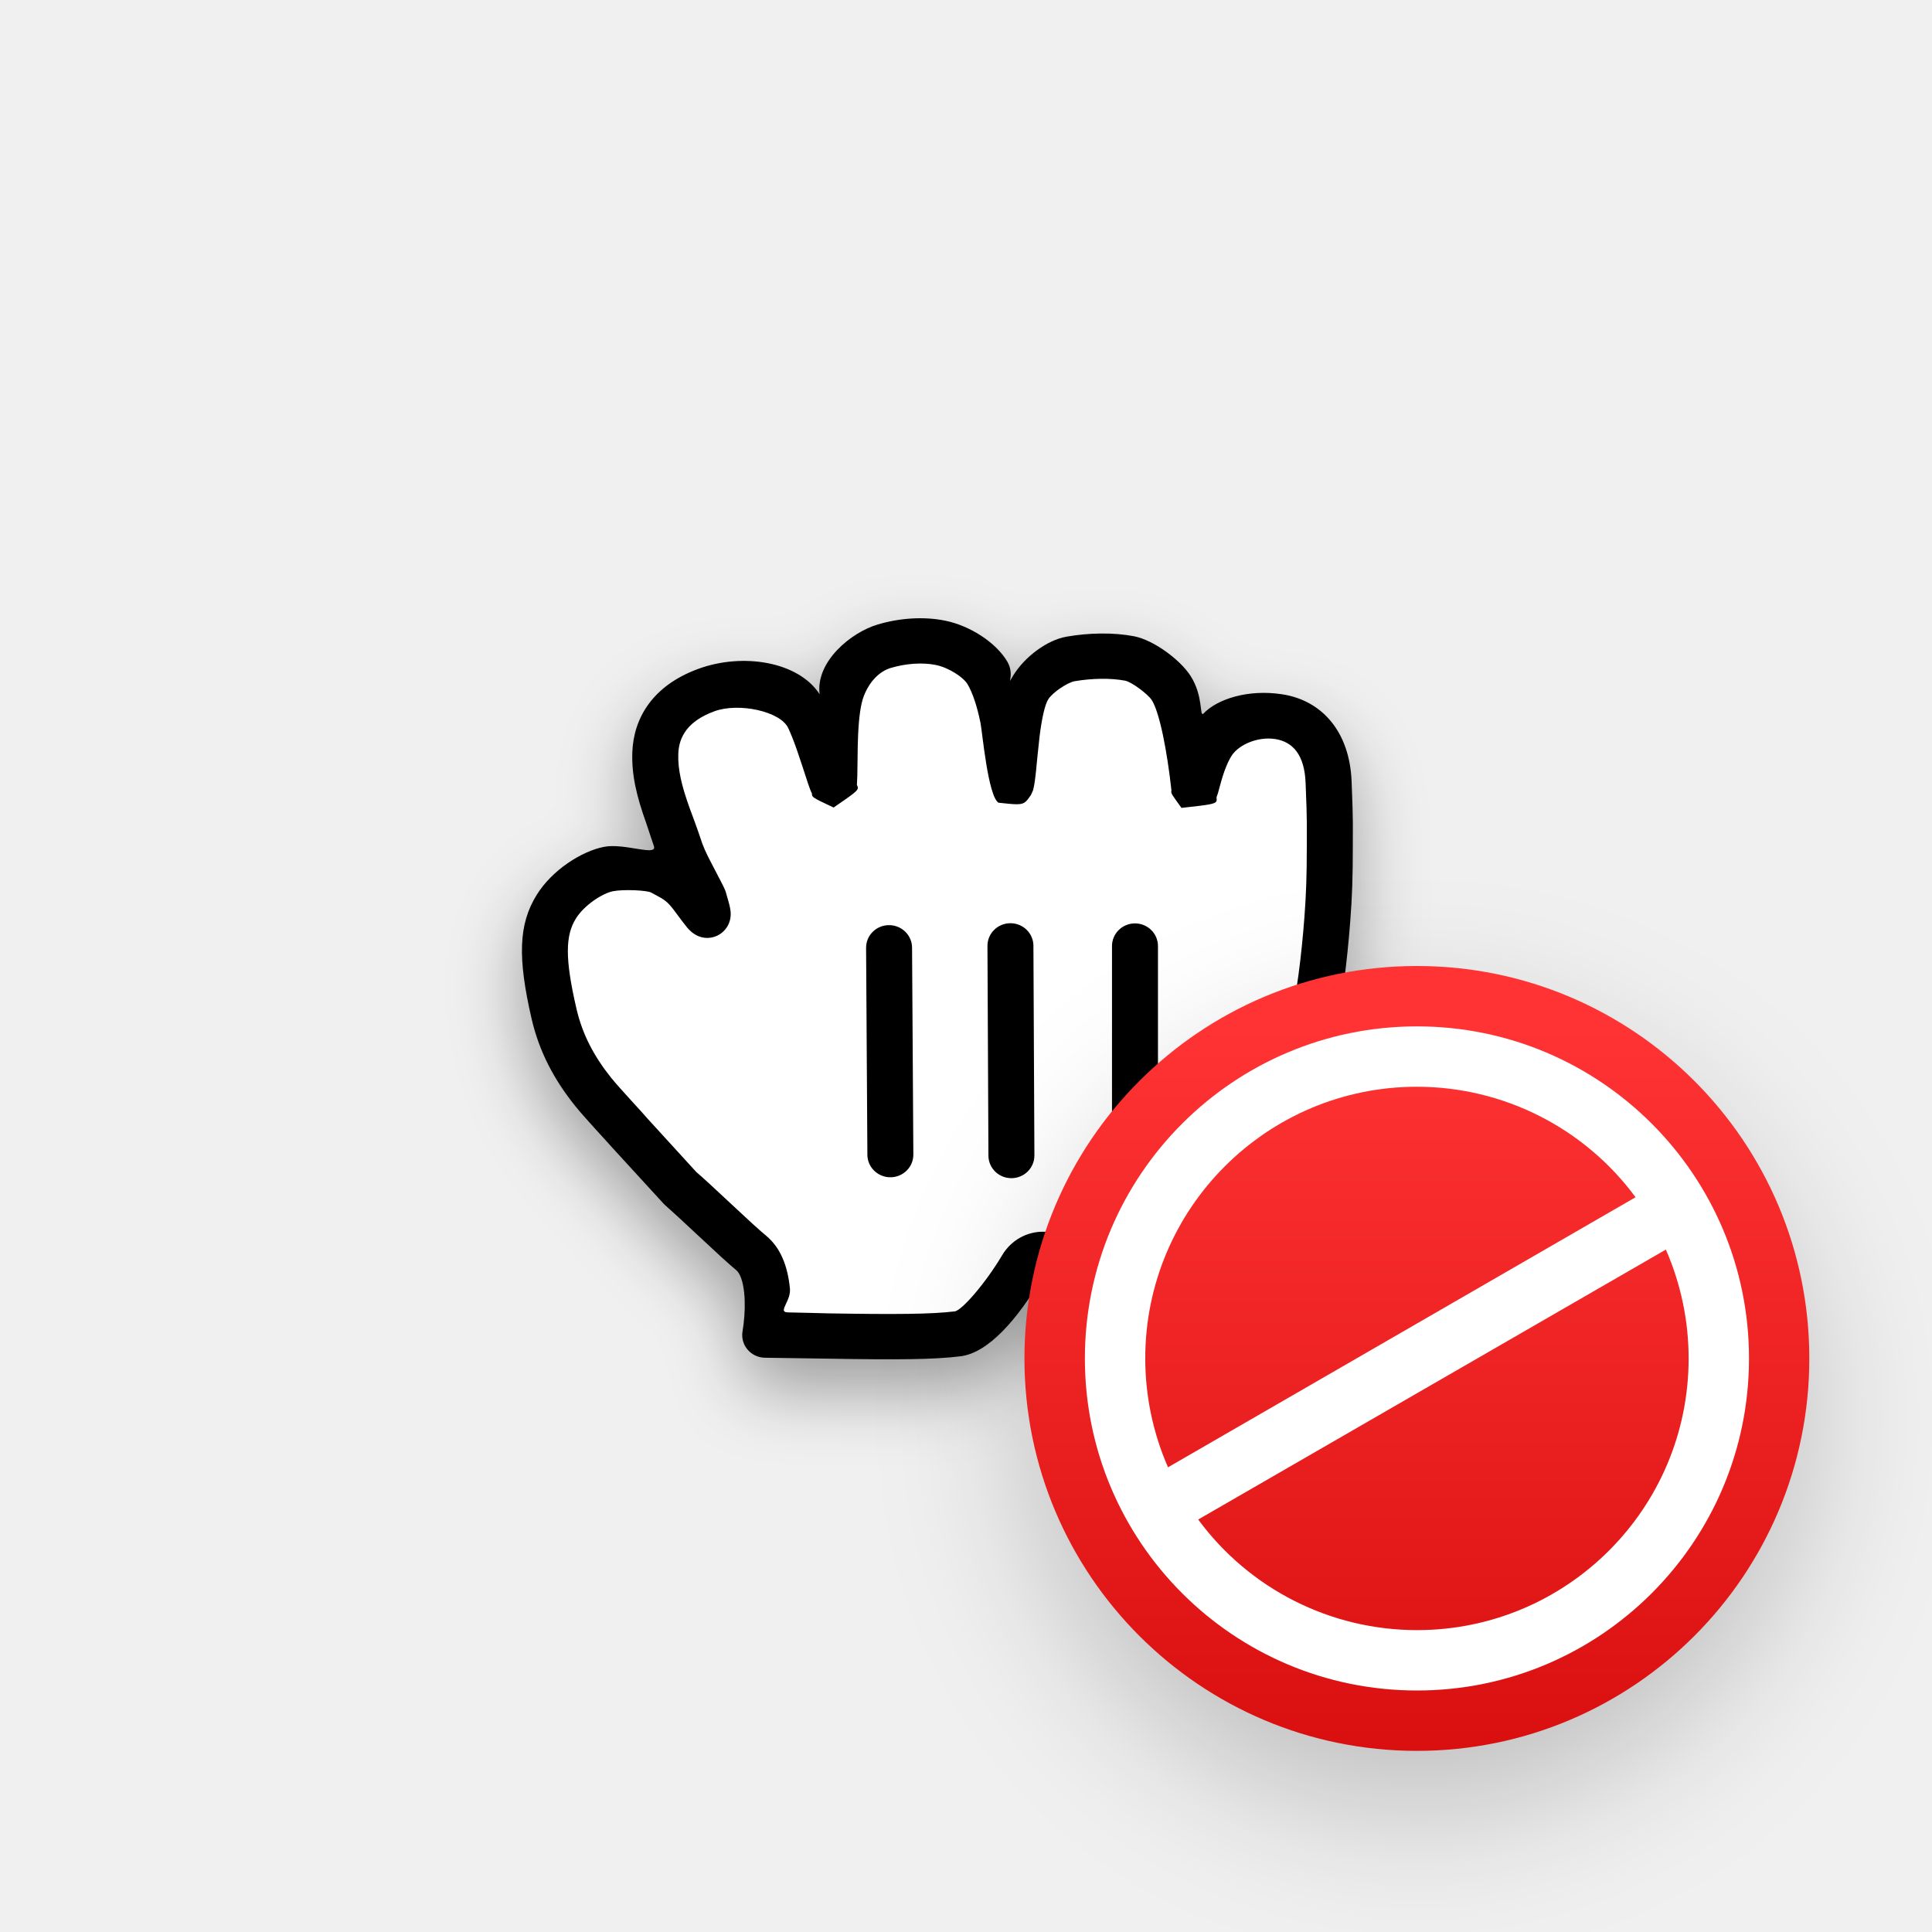
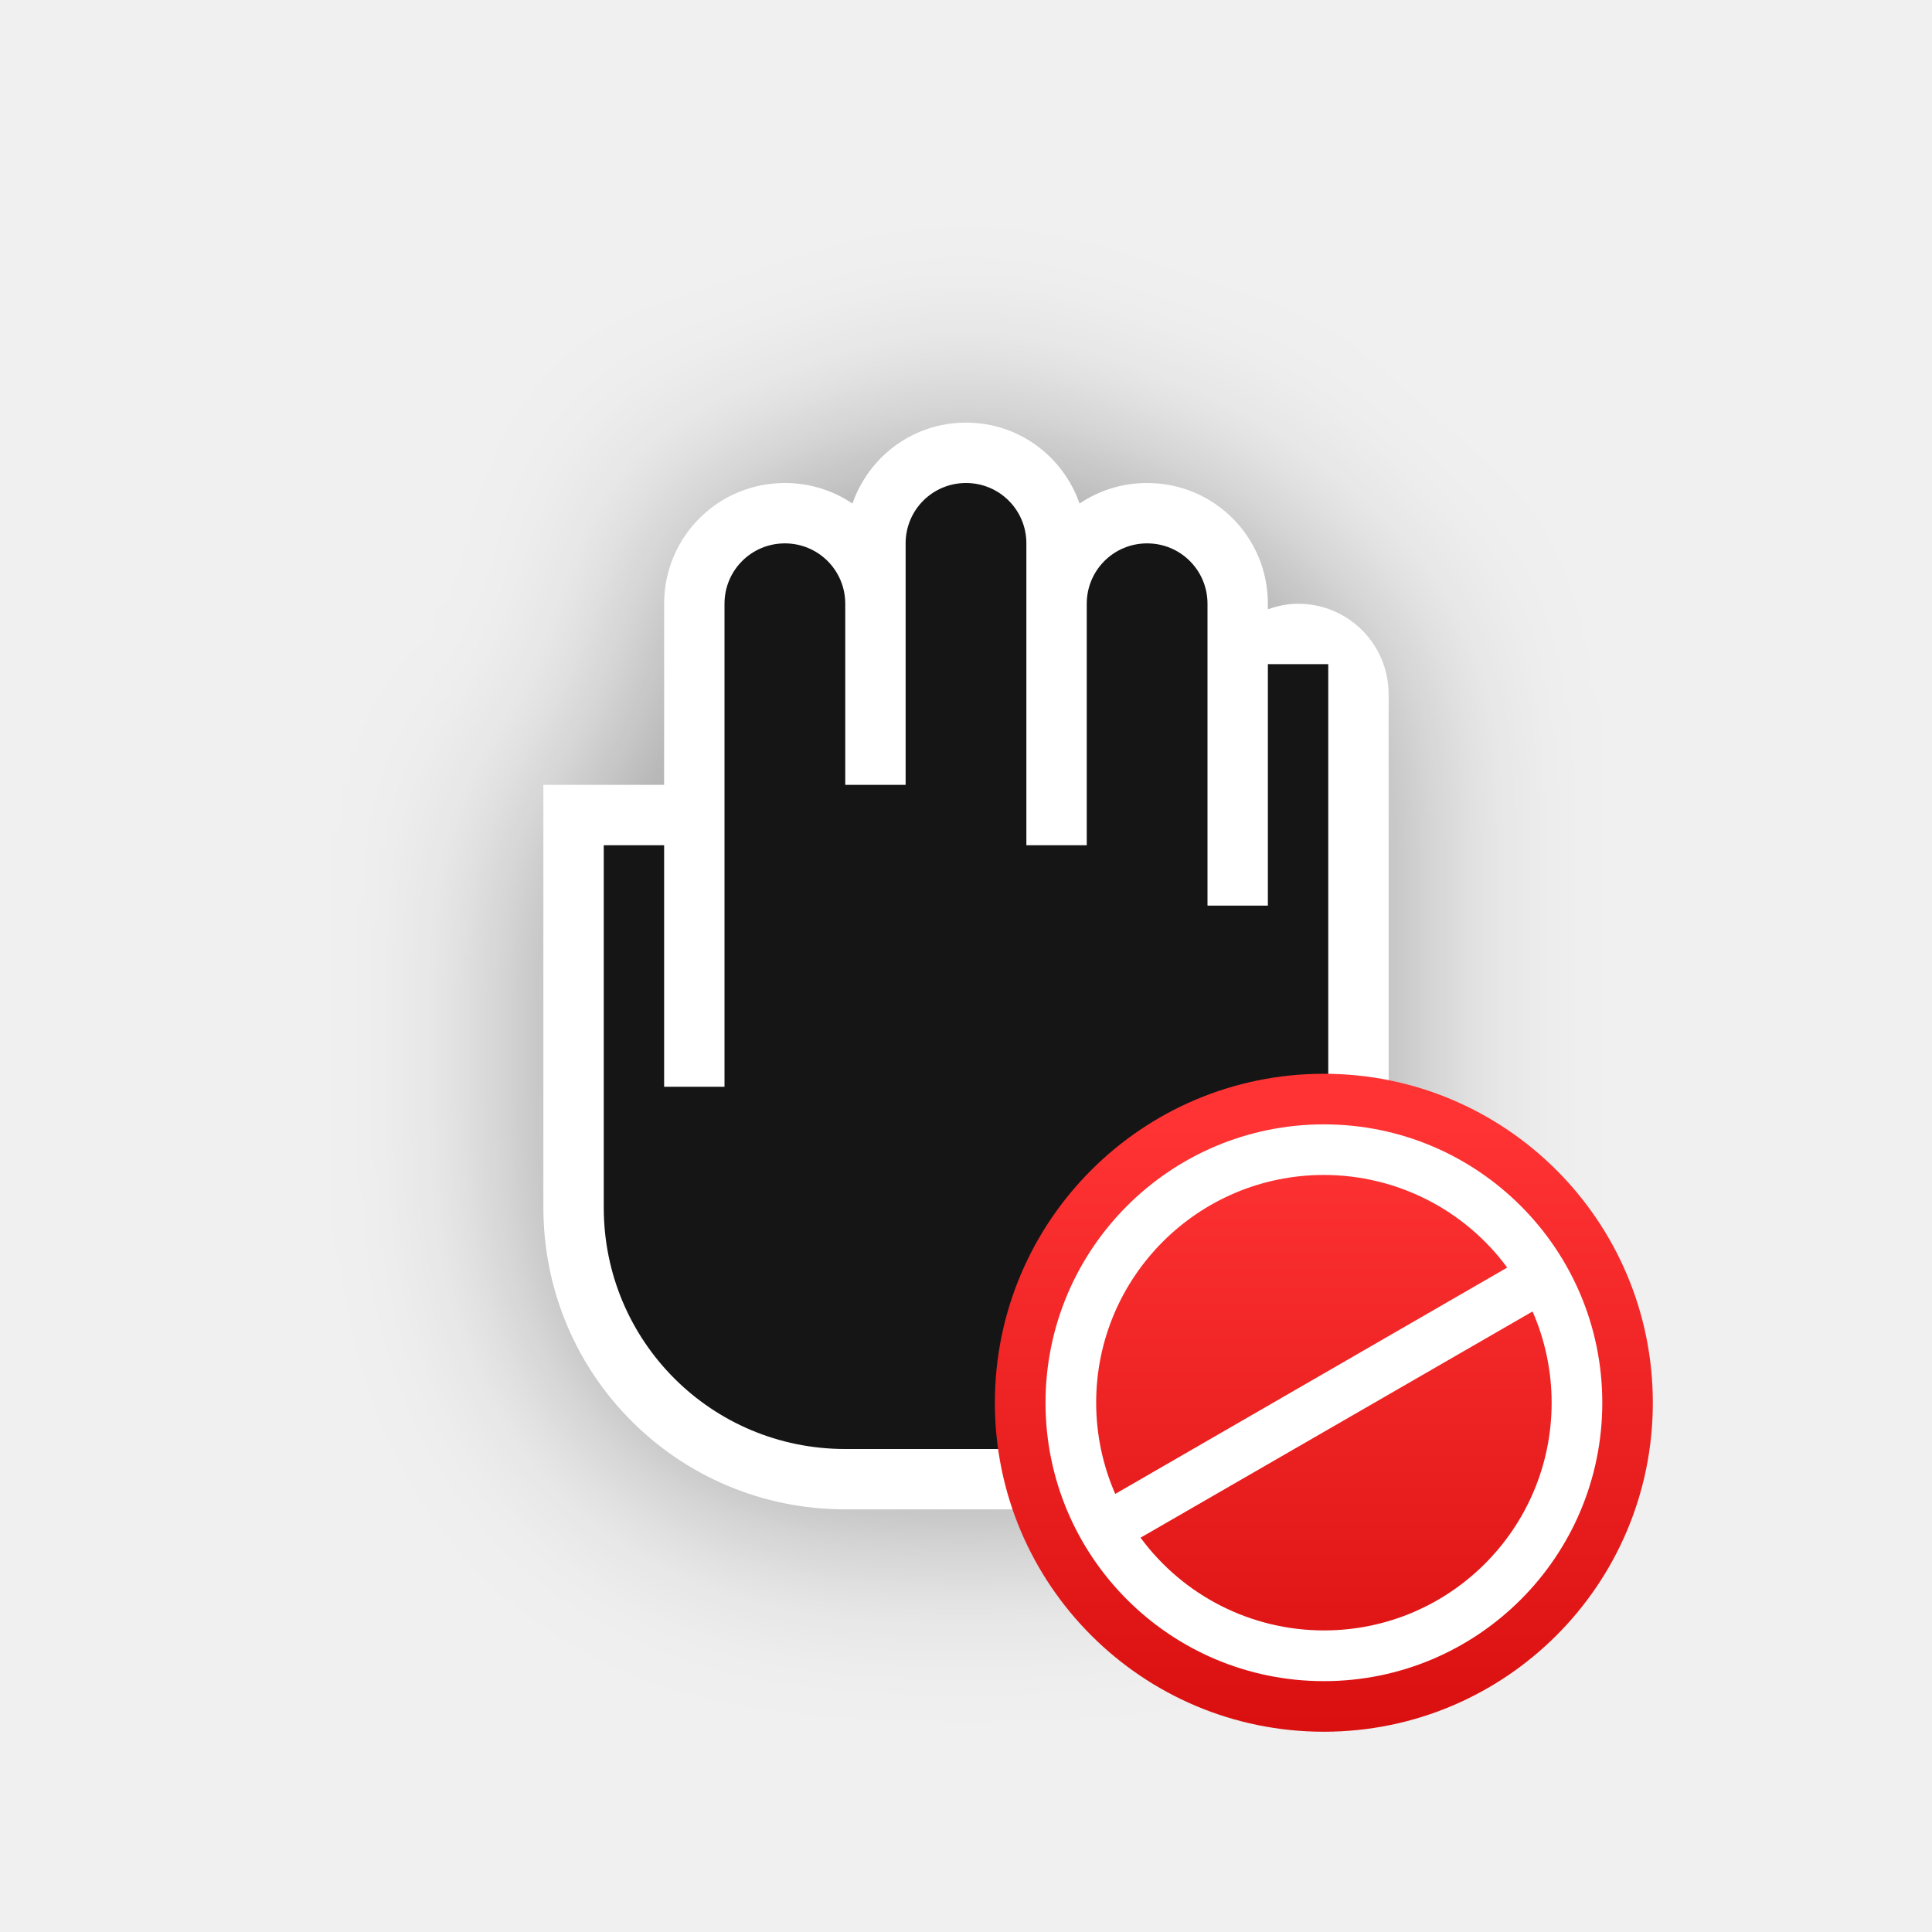
- <svg xmlns="http://www.w3.org/2000/svg" xmlns:xlink="http://www.w3.org/1999/xlink" id="svg32" viewBox="0 0 32 32" version="1.1" height="32" width="32">
-   <defs id="defs8">
+ <svg xmlns="http://www.w3.org/2000/svg" xmlns:xlink="http://www.w3.org/1999/xlink" width="32" height="32" version="1.1" viewBox="0 0 32 32" id="svg8">
+   <defs id="defs3">
+     <filter id="b" x="-0.222" y="-0.222" width="1.444" height="1.444" color-interpolation-filters="sRGB">
+       <feGaussianBlur stdDeviation="1.202" id="feGaussianBlur1" />
+     </filter>
+     <style id="current-color-scheme" type="text/css">.ColorScheme-Text {
+         color:#31363b;
+       }
+       .ColorScheme-Background {
+         color:#eff0f1;
+       }
+       .ColorScheme-Highlight {
+         color:#3daee9;
+       }
+       .ColorScheme-ViewText {
+         color:#31363b;
+       }
+       .ColorScheme-ViewBackground {
+         color:#fcfcfc;
+       }
+       .ColorScheme-ViewHover {
+         color:#93cee9;
+       }
+       .ColorScheme-ViewFocus{
+         color:#3daee9;
+       }
+       .ColorScheme-ButtonText {
+         color:#31363b;
+       }
+       .ColorScheme-ButtonBackground {
+         color:#eff0f1;
+       }
+       .ColorScheme-ButtonHover {
+         color:#93cee9;
+       }
+       .ColorScheme-ButtonFocus{
+         color:#3daee9;
+       }
+       .ColorScheme-NegativeText {
+         color:#da4453;
+       }</style>
+     <style type="text/css" id="style1" />
+     <style type="text/css" id="style2">.ColorScheme-Text {
+         color:#31363b;
+       }
+       .ColorScheme-Background {
+         color:#eff0f1;
+       }
+       .ColorScheme-Highlight {
+         color:#3daee9;
+       }
+       .ColorScheme-ViewText {
+         color:#31363b;
+       }
+       .ColorScheme-ViewBackground {
+         color:#fcfcfc;
+       }
+       .ColorScheme-ViewHover {
+         color:#93cee9;
+       }
+       .ColorScheme-ViewFocus{
+         color:#3daee9;
+       }
+       .ColorScheme-ButtonText {
+         color:#31363b;
+       }
+       .ColorScheme-ButtonBackground {
+         color:#eff0f1;
+       }
+       .ColorScheme-ButtonHover {
+         color:#93cee9;
+       }
+       .ColorScheme-ButtonFocus{
+         color:#3daee9;
+       }
+       .ColorScheme-NegativeText {
+         color:#da4453;
+       }</style>
+     <style type="text/css" id="style3" />
+     <filter id="filter1113-7" x="-0.274" y="-0.213" width="1.549" height="1.427" color-interpolation-filters="sRGB">
+       <feGaussianBlur stdDeviation="1.6" id="feGaussianBlur3" />
+     </filter>
+     <linearGradient gradientUnits="userSpaceOnUse" y2="28.848" x2="23.468" y1="17" x1="23.468" id="linearGradient901" xlink:href="#linearGradient899" gradientTransform="matrix(0.8383097,0,0,0.8383097,2.253907,4.371555)" />
    <linearGradient id="linearGradient899">
      <stop id="stop895" offset="0" style="stop-color:#ff3333;stop-opacity:1" />
      <stop id="stop897" offset="1" style="stop-color:#da1010;stop-opacity:1" />
    </linearGradient>
-     <filter color-interpolation-filters="sRGB" height="1.444" width="1.444" y="-.222" x="-.222" id="b">
-       <feGaussianBlur id="feGaussianBlur2" stdDeviation="1.202" />
-     </filter>
-     <filter color-interpolation-filters="sRGB" height="1.48" width="1.48" y="-.24" x="-.24" id="a">
-       <feGaussianBlur id="feGaussianBlur5" stdDeviation="1.601" />
-     </filter>
-     <filter height="1.227" y="-0.114" width="1.206" x="-0.103" id="filter980" style="color-interpolation-filters:sRGB">
-       <feGaussianBlur id="feGaussianBlur982" stdDeviation="0.581" />
-     </filter>
-     <linearGradient gradientUnits="userSpaceOnUse" y2="28.848" x2="23.468" y1="17" x1="23.468" id="linearGradient901" xlink:href="#linearGradient899" />
  </defs>
-   <g id="Cursors-/-Hand" transform="matrix(1.015183,0,0,1,8.07127,9.393351)">
-     <path style="opacity:0.35;filter:url(#filter980)" stroke="none" fill="#000000" id="path862" d="m 3.443,2.186 c -0.743,0.276 -1.056,0.813 -1.076,1.38 -0.013,0.373 0.067,0.726 0.231,1.187 -0.026,-0.073 0.097,0.293 0.121,0.374 0.051,0.169 -0.487,-0.059 -0.814,0.007 -0.364,0.071 -0.848,0.383 -1.1,0.798 -0.296,0.485 -0.311,1.044 -0.082,2.048 0.125,0.547 0.366,1.008 0.711,1.446 0.153,0.194 0.571,0.647 0.603,0.688 l 0.849,0.941 c 0.151,0.136 0.258,0.236 0.576,0.538 0.315,0.299 0.465,0.438 0.603,0.556 0.058,0.049 0.108,0.18 0.127,0.374 0.016,0.16 0.011,0.338 -0.009,0.509 -0.007,0.059 -0.013,0.102 -0.017,0.122 -0.042,0.229 0.133,0.44 0.365,0.443 0.216,0.002 0.385,0.005 0.822,0.012 0.095,0.002 0.095,0.002 0.19,0.003 1.169,0.02 1.753,0.015 2.178,-0.039 0.454,-0.057 0.927,-0.611 1.327,-1.296 0.343,0.611 0.819,1.206 1.3,1.282 0.151,0.025 0.335,0.032 0.549,0.028 0.161,-0.004 0.331,-0.014 0.502,-0.029 0.128,-0.011 0.229,-0.023 0.29,-0.031 0.226,-0.029 0.374,-0.252 0.313,-0.471 -0.013,-0.047 -0.034,-0.135 -0.055,-0.244 -0.025,-0.128 -0.042,-0.252 -0.05,-0.366 -0.005,-0.071 -0.006,-0.136 -0.003,-0.192 0.006,-0.098 0.008,-0.153 0.011,-0.281 0.001,-0.045 0.001,-0.045 0.003,-0.085 0.005,-0.136 0.023,-0.265 0.082,-0.545 0.025,-0.12 0.147,-0.352 0.34,-0.639 0.057,-0.085 0.12,-0.174 0.186,-0.266 0.127,-0.175 0.264,-0.351 0.401,-0.52 0.082,-0.101 0.145,-0.177 0.181,-0.218 0.297,-0.424 0.613,-1.118 0.729,-1.525 0.112,-0.392 0.202,-1.125 0.254,-1.817 0.03,-0.4 0.041,-0.724 0.041,-1.23 10e-5,-0.098 10e-5,-0.098 3e-4,-0.177 4e-4,-0.111 4e-4,-0.111 2e-4,-0.207 -9e-4,-0.157 -0.006,-0.313 -0.021,-0.695 -0.031,-0.813 -0.477,-1.339 -1.134,-1.441 -0.559,-0.086 -1.059,0.082 -1.278,0.316 -0.075,0.081 0.004,-0.278 -0.216,-0.623 C 11.308,2.041 10.879,1.711 10.552,1.646 10.216,1.581 9.816,1.588 9.45,1.653 c -0.321,0.057 -0.686,0.337 -0.872,0.647 -0.124,0.207 0.039,-0.006 -0.094,-0.234 -0.182,-0.314 -0.608,-0.595 -1.014,-0.678 -0.346,-0.071 -0.742,-0.045 -1.099,0.063 -0.433,0.129 -1.018,0.615 -0.949,1.156 -0.344,-0.541 -1.25,-0.691 -1.979,-0.421 z" />
-     <path d="M 2.878,0.838 C 2.134,1.114 1.822,1.651 1.801,2.218 1.788,2.591 1.868,2.944 2.032,3.405 2.006,3.332 2.129,3.697 2.154,3.778 2.204,3.947 1.667,3.72 1.34,3.786 0.976,3.857 0.492,4.169 0.24,4.583 -0.057,5.069 -0.071,5.627 0.157,6.631 0.282,7.179 0.523,7.64 0.868,8.077 1.021,8.272 1.44,8.725 1.471,8.765 l 0.849,0.941 c 0.151,0.136 0.258,0.236 0.576,0.538 0.315,0.299 0.465,0.438 0.603,0.556 0.058,0.049 0.108,0.18 0.127,0.374 0.016,0.16 0.011,0.338 -0.009,0.509 -0.007,0.059 -0.013,0.102 -0.017,0.122 -0.042,0.229 0.133,0.44 0.365,0.443 0.216,0.002 0.385,0.005 0.822,0.012 0.095,0.002 0.095,0.002 0.19,0.003 1.169,0.02 1.753,0.015 2.178,-0.039 0.454,-0.057 0.927,-0.611 1.327,-1.296 0.343,0.611 0.819,1.206 1.3,1.282 0.151,0.025 0.335,0.032 0.549,0.028 0.161,-0.004 0.331,-0.014 0.502,-0.029 0.128,-0.011 0.229,-0.023 0.29,-0.031 0.226,-0.029 0.374,-0.252 0.313,-0.471 -0.013,-0.047 -0.034,-0.135 -0.055,-0.244 -0.025,-0.128 -0.042,-0.252 -0.05,-0.366 -0.005,-0.071 -0.006,-0.136 -0.003,-0.192 0.006,-0.098 0.008,-0.153 0.011,-0.281 0.001,-0.045 0.001,-0.045 0.003,-0.085 0.005,-0.136 0.023,-0.265 0.082,-0.545 0.025,-0.12 0.147,-0.352 0.34,-0.639 0.057,-0.085 0.12,-0.174 0.186,-0.266 0.127,-0.175 0.264,-0.351 0.401,-0.52 0.082,-0.101 0.145,-0.177 0.181,-0.218 0.297,-0.424 0.613,-1.118 0.729,-1.525 0.112,-0.392 0.202,-1.125 0.254,-1.817 0.03,-0.4 0.041,-0.724 0.041,-1.23 1e-4,-0.098 1e-4,-0.098 3e-4,-0.177 4e-4,-0.111 4e-4,-0.111 2e-4,-0.207 C 13.556,3.238 13.551,3.081 13.536,2.699 13.504,1.886 13.059,1.36 12.401,1.259 11.842,1.172 11.343,1.341 11.123,1.575 11.048,1.656 11.127,1.297 10.907,0.952 10.743,0.693 10.314,0.363 9.986,0.298 9.651,0.233 9.251,0.24 8.885,0.305 8.564,0.362 8.199,0.642 8.013,0.952 7.889,1.159 8.052,0.946 7.919,0.718 7.737,0.404 7.312,0.123 6.905,0.04 6.559,-0.032 6.163,-0.005 5.806,0.103 5.372,0.232 4.788,0.718 4.857,1.259 4.513,0.718 3.606,0.567 2.878,0.838 Z" transform="translate(0.5651597,0.8469287)" id="path272" fill="#000000" stroke="none" />
-     <path d="m 3.484,1.174 c 0.044,0.127 0.178,0.545 0.178,0.546 L 3.658,1.709 C 3.689,1.802 3.709,1.857 3.731,1.903 3.733,1.966 3.733,1.966 4.085,2.135 4.408,1.909 4.481,1.858 4.48,1.808 4.48,1.793 4.474,1.779 4.465,1.76 4.471,1.672 4.473,1.586 4.475,1.387 4.477,1.153 4.479,1.055 4.485,0.927 4.498,0.631 4.529,0.415 4.578,0.288 4.669,0.05 4.831,-0.122 5.021,-0.178 5.266,-0.252 5.536,-0.271 5.754,-0.226 5.961,-0.183 6.202,-0.025 6.271,0.094 6.355,0.239 6.426,0.458 6.481,0.731 6.511,0.877 6.603,1.944 6.775,2.055 7.038,2.084 7.133,2.094 7.197,2.054 7.234,2.031 7.26,1.992 7.302,1.931 7.337,1.857 7.337,1.857 7.344,1.828 7.363,1.748 7.375,1.656 7.39,1.511 7.388,1.525 7.388,1.532 7.387,1.532 7.387,1.532 7.43,1.082 7.445,0.96 7.483,0.648 7.533,0.432 7.585,0.346 7.656,0.227 7.904,0.063 8.016,0.043 8.297,-0.006 8.605,-0.012 8.842,0.034 8.951,0.056 9.213,0.258 9.275,0.354 9.404,0.557 9.527,1.203 9.597,1.852 9.596,1.859 9.594,1.866 9.594,1.872 9.592,1.905 9.616,1.938 9.761,2.141 10.202,2.091 10.31,2.079 10.331,2.029 c 0.007,-0.016 0.004,-0.036 8e-4,-0.063 0.016,-0.039 0.029,-0.083 0.046,-0.151 0.042,-0.161 0.07,-0.252 0.111,-0.355 0.029,-0.072 0.059,-0.134 0.09,-0.183 0.121,-0.19 0.434,-0.319 0.708,-0.277 0.294,0.045 0.482,0.267 0.499,0.729 0.015,0.374 0.019,0.524 0.02,0.67 10e-5,0.04 10e-5,0.063 10e-5,0.085 0,0.027 -10e-5,0.055 -3e-4,0.116 -2e-4,0.08 -2e-4,0.08 -3e-4,0.179 0,0.488 -0.011,0.794 -0.039,1.174 C 11.719,4.592 11.632,5.294 11.539,5.619 11.445,5.95 11.163,6.57 10.939,6.892 10.923,6.908 10.855,6.989 10.768,7.096 10.623,7.275 10.479,7.461 10.343,7.647 10.271,7.747 10.203,7.844 10.14,7.937 9.896,8.301 9.74,8.598 9.689,8.842 9.623,9.159 9.6,9.327 9.592,9.509 9.591,9.558 9.591,9.558 9.589,9.606 9.587,9.725 9.585,9.773 9.58,9.861 9.574,9.952 9.576,10.048 9.583,10.149 c 0.01,0.147 0.106,0.348 0.106,0.348 0,0 -0.232,-0.012 -0.374,-0.009 C 9.143,10.492 9,10.486 8.901,10.47 8.757,10.447 8.371,9.964 8.173,9.588 7.871,9.011 7.137,9.039 6.836,9.548 6.568,10.008 6.177,10.466 6.062,10.48 5.688,10.527 5.116,10.532 3.991,10.513 3.896,10.511 3.53,10.5 3.345,10.497 3.242,10.496 3.268,10.442 3.307,10.357 3.34,10.287 3.382,10.197 3.372,10.098 3.335,9.729 3.221,9.427 2.984,9.227 2.861,9.123 2.716,8.988 2.419,8.706 2.085,8.389 1.976,8.287 1.846,8.173 L 1.044,7.282 C 1.005,7.23 0.586,6.777 0.457,6.613 0.176,6.257 -0.014,5.893 -0.111,5.465 -0.301,4.633 -0.291,4.253 -0.12,3.974 0.018,3.748 0.318,3.554 0.486,3.521 0.658,3.487 1.038,3.505 1.108,3.543 1.207,3.598 1.241,3.616 1.272,3.634 1.307,3.656 1.331,3.672 1.353,3.692 1.388,3.721 1.426,3.763 1.478,3.832 1.514,3.88 1.556,3.937 1.62,4.025 1.681,4.107 1.712,4.146 1.754,4.184 2.034,4.441 2.438,4.216 2.404,3.858 2.399,3.797 2.382,3.731 2.35,3.621 2.337,3.579 2.332,3.556 2.326,3.534 2.308,3.477 2.28,3.424 2.09,3.054 2.002,2.885 1.95,2.766 1.915,2.65 1.886,2.553 1.735,2.139 1.734,2.139 L 1.739,2.152 C 1.604,1.774 1.542,1.501 1.551,1.245 1.561,0.957 1.711,0.7 2.139,0.541 2.54,0.392 3.217,0.542 3.345,0.819 3.388,0.913 3.434,1.031 3.484,1.174 Z M 6.611,7.901 C 6.612,8.108 6.78,8.275 6.987,8.274 7.194,8.273 7.362,8.105 7.361,7.897 l -0.016,-3.473 C 7.344,4.217 7.175,4.05 6.968,4.051 6.761,4.052 6.594,4.221 6.595,4.428 Z m 2.391,0.362 c -0.207,0 -0.375,-0.168 -0.375,-0.375 v -3.459 c 0,-0.207 0.168,-0.375 0.375,-0.375 0.207,0 0.375,0.168 0.375,0.375 v 3.459 c 0,0.207 -0.168,0.375 -0.375,0.375 z m -4.014,-4.18 c 0.207,-0.001 0.376,0.166 0.377,0.373 l 0.021,3.426 C 5.387,8.089 5.22,8.258 5.013,8.259 4.806,8.26 4.637,8.093 4.636,7.886 l -0.021,-3.426 C 4.613,4.253 4.78,4.084 4.987,4.083 Z" transform="translate(1.56516,1.846929)" id="path274" fill="#ffffff" fill-rule="evenodd" stroke="none" />
+   <g transform="translate(-28,-2)" filter="url(#filter1113-7)" opacity=".35" id="g4">
+     <path d="m44 9c-0.875 0-1.608 0.56-1.881 1.34-0.319-0.215-0.704-0.34-1.119-0.34-1.108 0-2 0.892-2 2v3h-2v7c0 2.77 2.23 5 5 5h4c2.77 0 5-2.23 5-5v-8.5c0-0.831-0.669-1.5-1.5-1.5-0.177 0-0.343 0.036-0.5 0.092v-0.092c0-1.108-0.892-2-2-2-0.415 0-0.8 0.125-1.119 0.34-0.273-0.78-1.006-1.34-1.881-1.34z" opacity="1" id="path3" />
+     <path d="m44 10c0.554 0 1 0.446 1 1v5h1v-4c0-0.554 0.446-1 1-1s1 0.446 1 1v5h1v-4h1v9c0 2.216-1.784 4-4 4h-4c-2.216 0-4-1.784-4-4v-6h1v4h1v-8c0-0.554 0.446-1 1-1s1 0.446 1 1v3h1v-4c0-0.554 0.446-1 1-1z" opacity="1" id="path4" />
  </g>
-   <rect id="rect18" opacity="0.2" fill="none" height="24" width="24" y="3.962" x="4" />
-   <path id="path22" style="text-indent:0;text-decoration:none;text-decoration-line:none;text-transform:none" opacity="0.2" filter="url(#b)" color="#000000" d="m 23.468,17 c -3.59,0 -6.5,2.91 -6.5,6.5 0,3.59 2.91,6.5 6.5,6.5 3.59,0 6.5,-2.91 6.5,-6.5 0,-3.59 -2.91,-6.5 -6.5,-6.5 z" />
-   <circle style="fill:url(#linearGradient901);fill-opacity:1" id="circle24" fill="#ffffff" r="6.5" cy="22.5" cx="23.468" />
-   <path d="M 23.469 17 A 5.5 5.5 0 0 0 17.969 22.5 A 5.5 5.5 0 0 0 23.469 28 A 5.5 5.5 0 0 0 28.969 22.5 A 5.5 5.5 0 0 0 23.469 17 z M 23.469 18 A 4.5 4.5 0 0 1 27.09 19.83 L 19.346 24.303 A 4.5 4.5 0 0 1 18.969 22.5 A 4.5 4.5 0 0 1 23.469 18 z M 27.592 20.697 A 4.5 4.5 0 0 1 27.969 22.5 A 4.5 4.5 0 0 1 23.469 27 A 4.5 4.5 0 0 1 19.846 25.168 L 27.592 20.697 z " style="fill:#ffffff;fill-opacity:1;stroke-width:0.846" id="circle905" />
+   <path d="m16 7c-0.875 0-1.608 0.56-1.881 1.34-0.319-0.215-0.704-0.34-1.119-0.34-1.108 0-2 0.892-2 2v3h-2v7c0 2.77 2.23 5 5 5h4c2.77 0 5-2.23 5-5v-8.5c0-0.831-0.669-1.5-1.5-1.5-0.177 0-0.343 0.036-0.5 0.092v-0.092c0-1.108-0.892-2-2-2-0.415 0-0.8 0.125-1.119 0.34-0.273-0.78-1.006-1.34-1.881-1.34z" fill="#fff" id="path5" />
+   <path d="m16 8c0.554 0 1 0.446 1 1v5h1v-4c0-0.554 0.446-1 1-1s1 0.446 1 1v5h1v-4h1v9c0 2.216-1.784 4-4 4h-4c-2.216 0-4-1.784-4-4v-6h1v4h1v-8c0-0.554 0.446-1 1-1s1 0.446 1 1v3h1v-4c0-0.554 0.446-1 1-1z" fill="#151515" id="path6" />
+   <circle style="fill:url(#linearGradient901);fill-opacity:1;stroke-width:0.838" id="circle24" fill="#ffffff" cy="23.234" cx="21.927" r="5.449" />
+   <path d="m 21.928,18.623 a 4.611,4.611 0 0 0 -4.611,4.611 4.611,4.611 0 0 0 4.611,4.611 4.611,4.611 0 0 0 4.611,-4.611 4.611,4.611 0 0 0 -4.611,-4.611 z m 0,0.838 a 3.772,3.772 0 0 1 3.036,1.534 l -6.492,3.749 a 3.772,3.772 0 0 1 -0.316,-1.511 3.772,3.772 0 0 1 3.772,-3.772 z m 3.456,2.261 a 3.772,3.772 0 0 1 0.316,1.511 3.772,3.772 0 0 1 -3.772,3.772 3.772,3.772 0 0 1 -3.037,-1.536 z" style="fill:#ffffff;fill-opacity:1;stroke-width:0.709" id="circle905" />
</svg>
